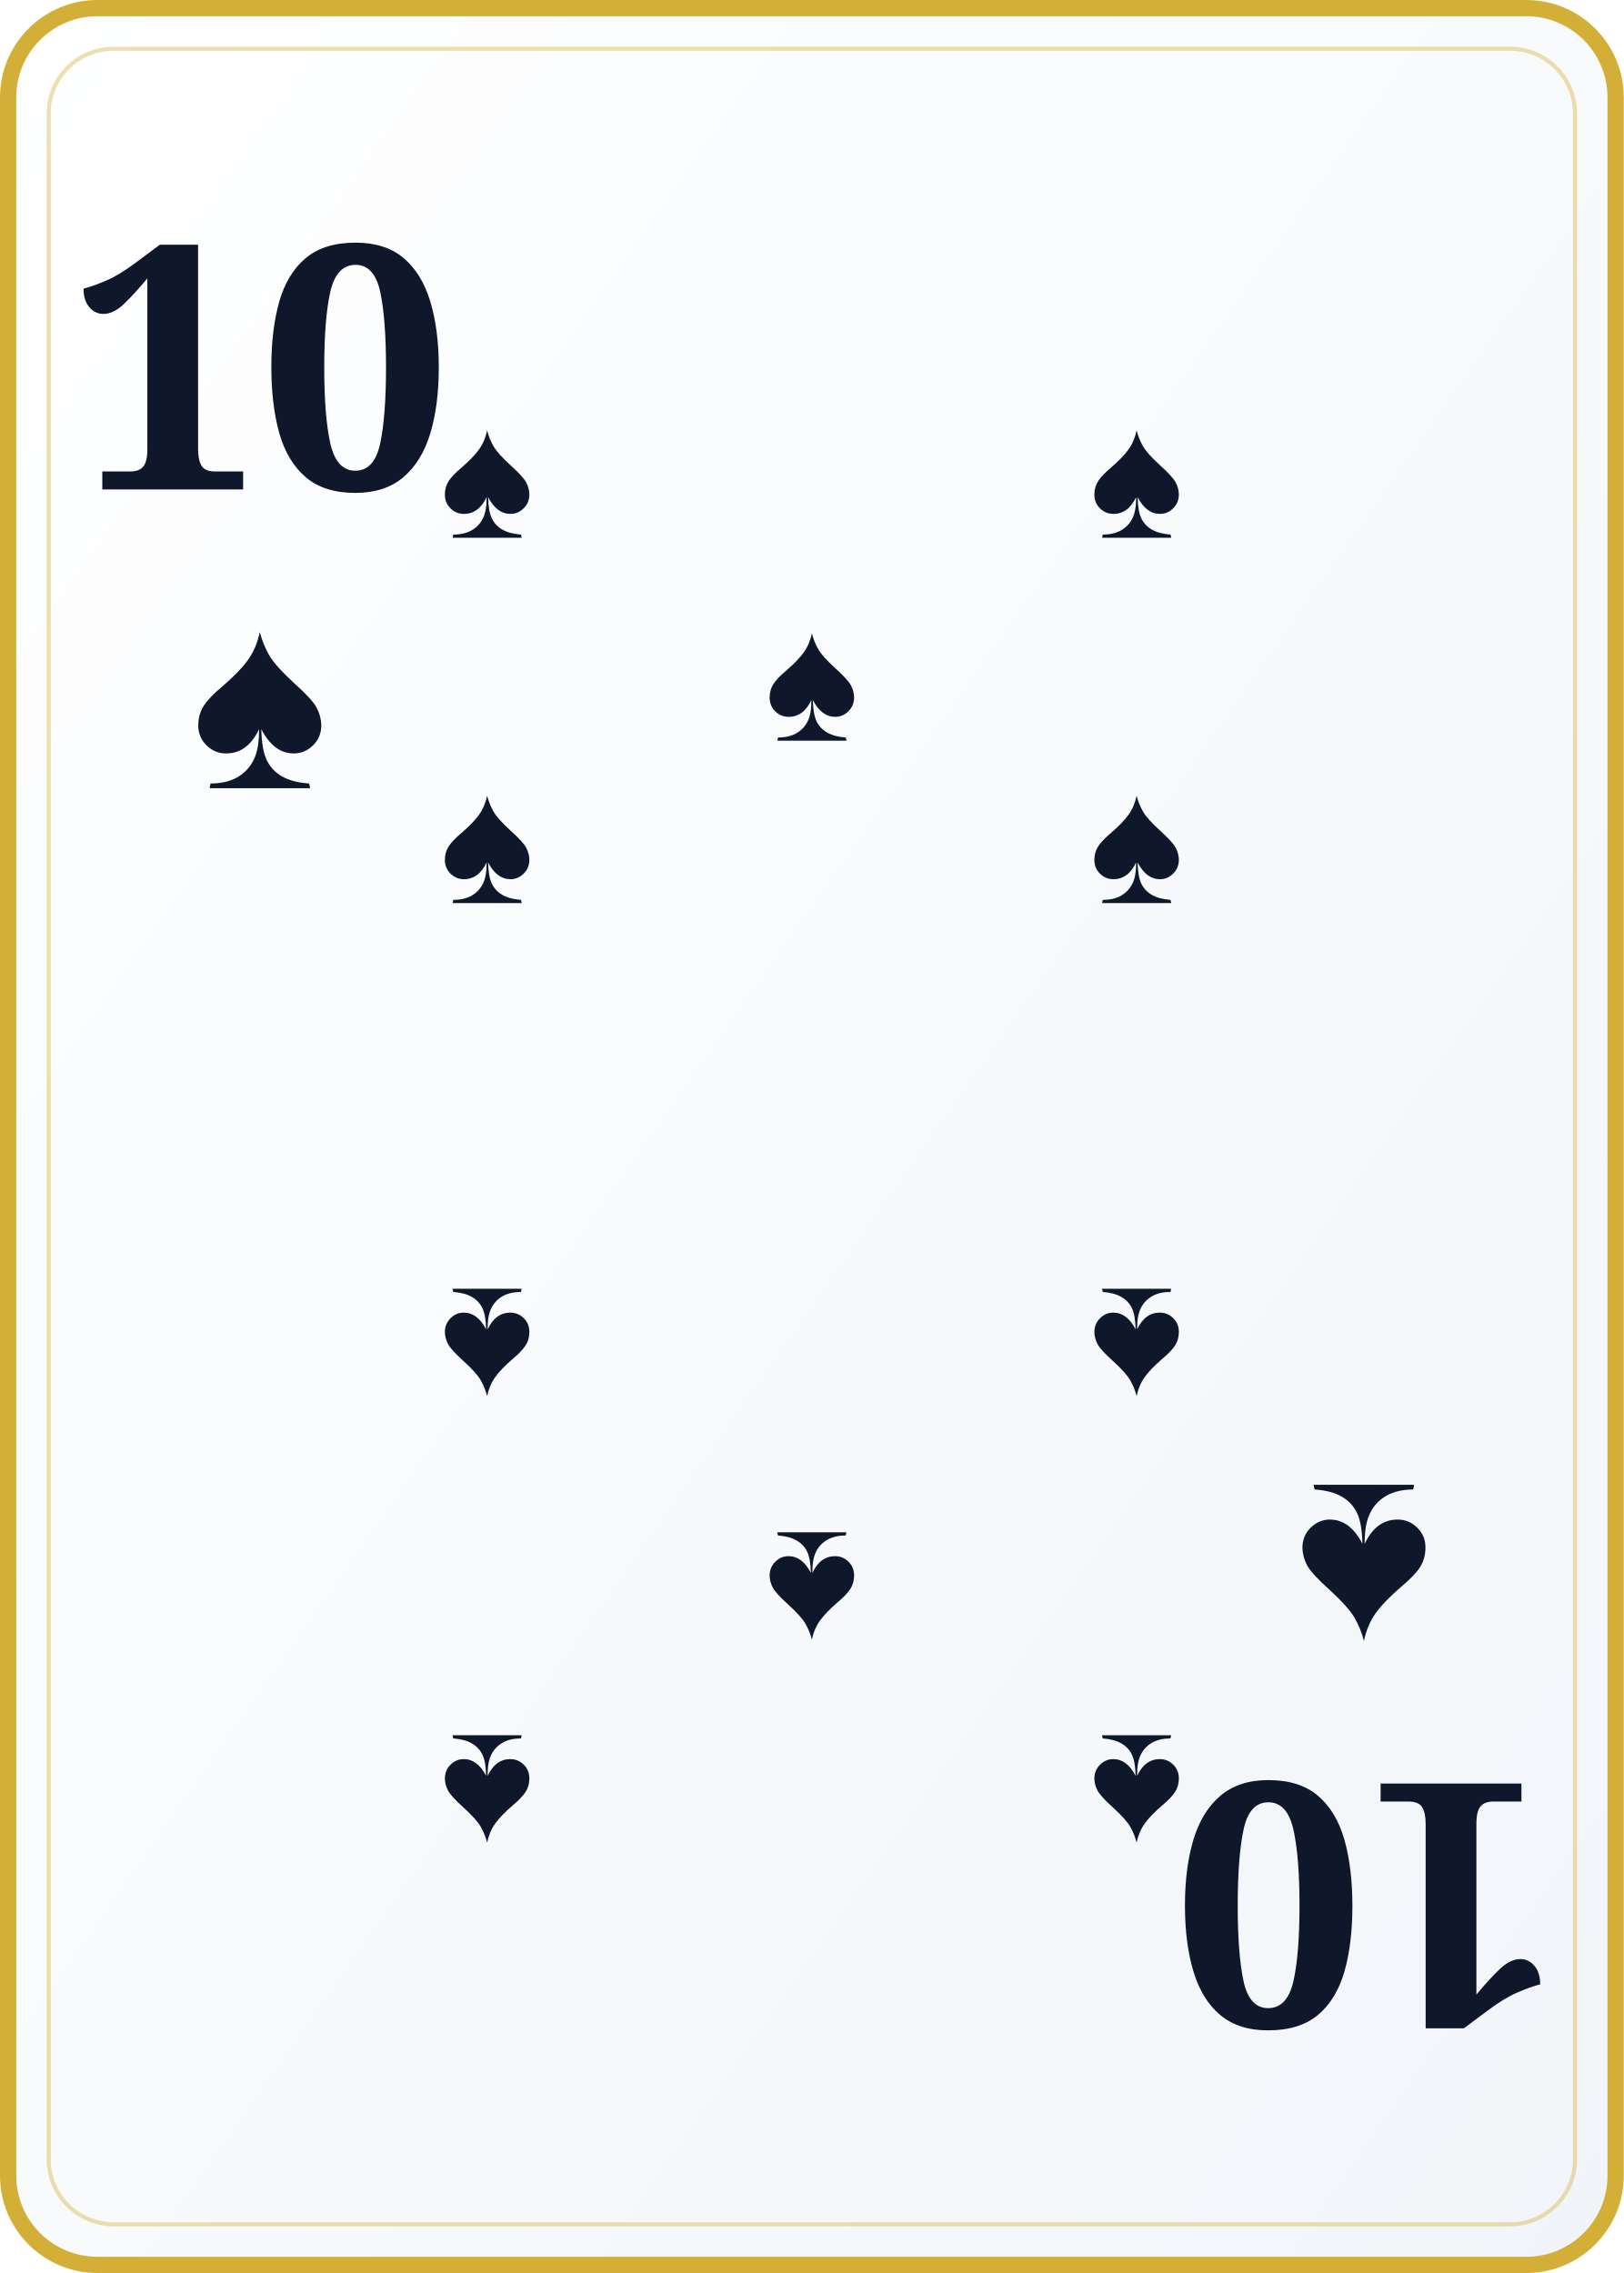
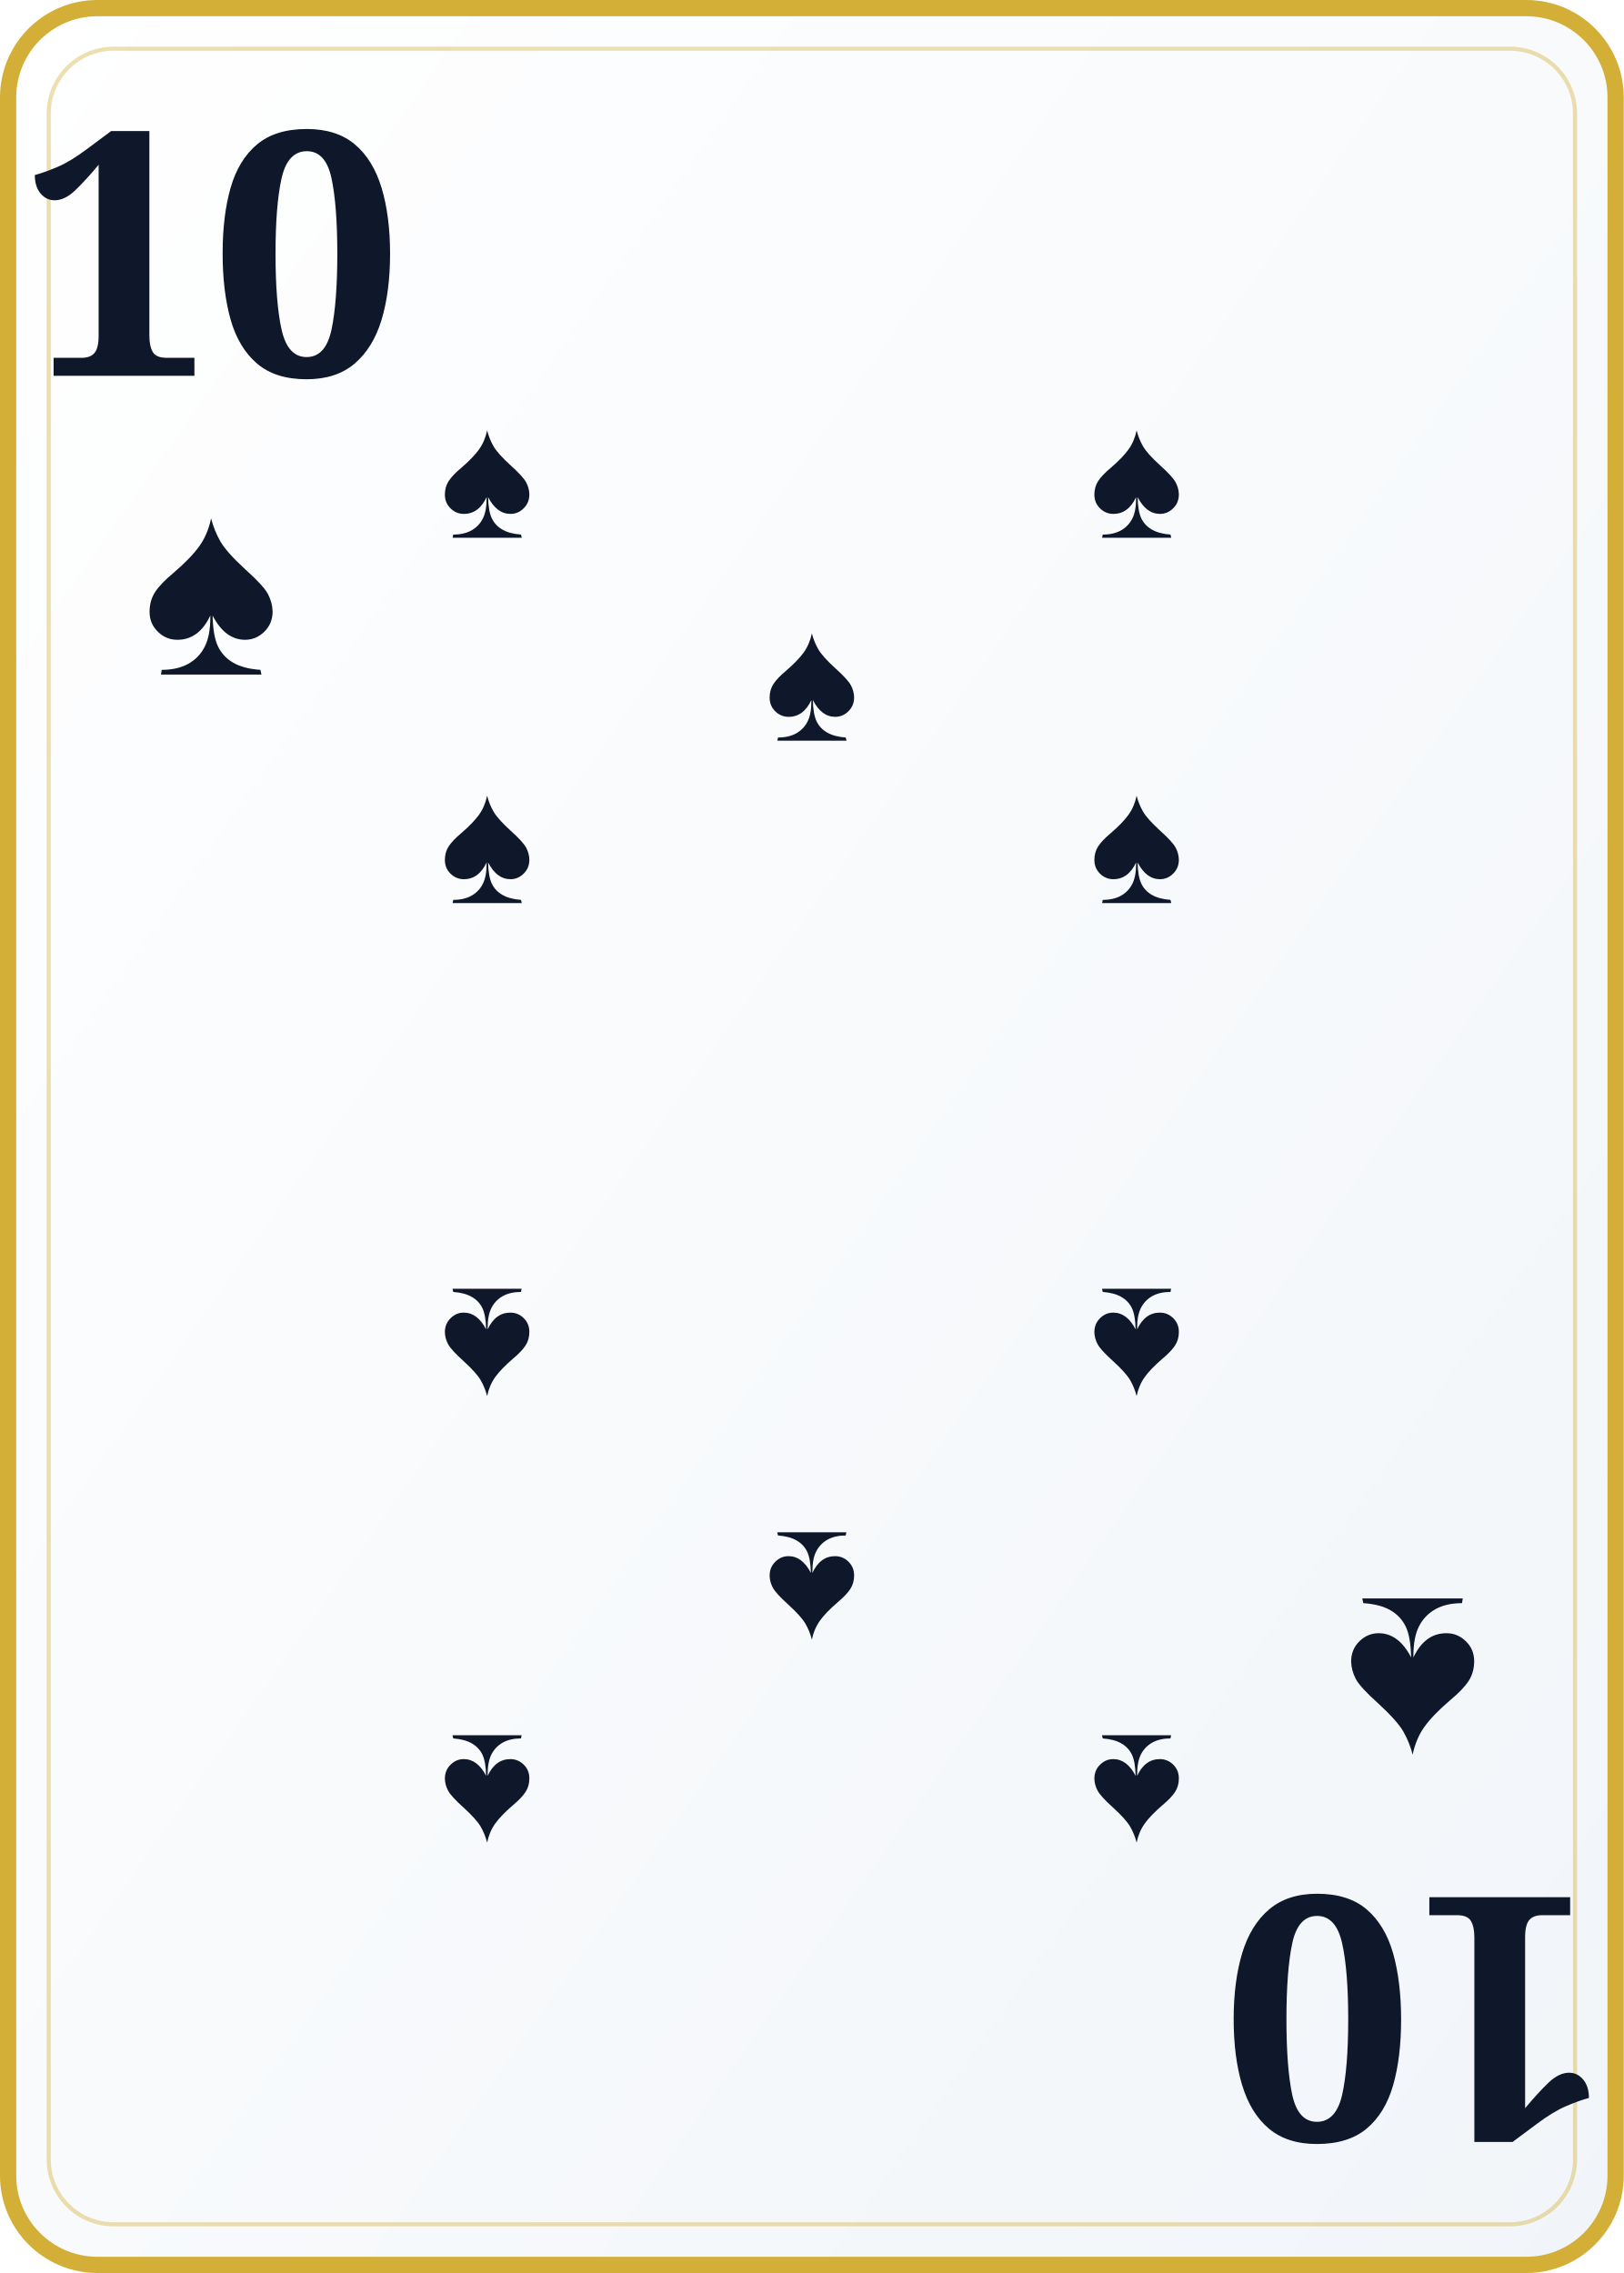
<svg xmlns="http://www.w3.org/2000/svg" viewBox="0 0 200 280" width="200" height="280">
  <defs>
    <linearGradient id="cardBg" x1="0%" y1="0%" x2="100%" y2="100%">
      <stop offset="0%" style="stop-color:#ffffff" />
      <stop offset="100%" style="stop-color:#f1f5f9" />
    </linearGradient>
  </defs>
  <rect width="200" height="280" rx="12" fill="url(#cardBg)" />
  <rect x="1" y="1" width="198" height="278" rx="11" fill="none" stroke="#d4af37" stroke-width="2" />
  <rect x="6" y="6" width="188" height="268" rx="8" fill="none" stroke="#d4af37" stroke-width="0.5" opacity="0.4" />
-   <text x="32" y="44" font-family="Georgia,serif" font-size="42" font-weight="900" fill="#0f172a" text-anchor="middle" dominant-baseline="central">10</text>
-   <text x="32" y="86" font-family="Arial,sans-serif" font-size="32" fill="#0f172a" text-anchor="middle" dominant-baseline="central">♠</text>
-   <text x="168" y="236" font-family="Georgia,serif" font-size="42" font-weight="900" fill="#0f172a" text-anchor="middle" dominant-baseline="central" transform="rotate(180,168,236)">10</text>
-   <text x="168" y="194" font-family="Arial,sans-serif" font-size="32" fill="#0f172a" text-anchor="middle" dominant-baseline="central" transform="rotate(180,168,194)">♠</text>
+   <text x="26" y="30" font-family="Georgia,serif" font-size="42" font-weight="900" fill="#0f172a" text-anchor="middle" dominant-baseline="central">10</text>
+   <text x="26" y="72" font-family="Arial,sans-serif" font-size="32" fill="#0f172a" text-anchor="middle" dominant-baseline="central">♠</text>
+   <text x="174" y="250" font-family="Georgia,serif" font-size="42" font-weight="900" fill="#0f172a" text-anchor="middle" dominant-baseline="central" transform="rotate(180,174,250)">10</text>
+   <text x="174" y="208" font-family="Arial,sans-serif" font-size="32" fill="#0f172a" text-anchor="middle" dominant-baseline="central" transform="rotate(180,174,208)">♠</text>
  <text x="60" y="60" font-family="Arial,sans-serif" font-size="22" fill="#0f172a" text-anchor="middle" dominant-baseline="middle">♠</text>
  <text x="140" y="60" font-family="Arial,sans-serif" font-size="22" fill="#0f172a" text-anchor="middle" dominant-baseline="middle">♠</text>
  <text x="60" y="105" font-family="Arial,sans-serif" font-size="22" fill="#0f172a" text-anchor="middle" dominant-baseline="middle">♠</text>
  <text x="140" y="105" font-family="Arial,sans-serif" font-size="22" fill="#0f172a" text-anchor="middle" dominant-baseline="middle">♠</text>
  <text x="100" y="85" font-family="Arial,sans-serif" font-size="22" fill="#0f172a" text-anchor="middle" dominant-baseline="middle">♠</text>
  <text x="60" y="165" font-family="Arial,sans-serif" font-size="22" fill="#0f172a" text-anchor="middle" dominant-baseline="middle" transform="rotate(180,60,165)">♠</text>
  <text x="140" y="165" font-family="Arial,sans-serif" font-size="22" fill="#0f172a" text-anchor="middle" dominant-baseline="middle" transform="rotate(180,140,165)">♠</text>
  <text x="100" y="195" font-family="Arial,sans-serif" font-size="22" fill="#0f172a" text-anchor="middle" dominant-baseline="middle" transform="rotate(180,100,195)">♠</text>
  <text x="60" y="220" font-family="Arial,sans-serif" font-size="22" fill="#0f172a" text-anchor="middle" dominant-baseline="middle" transform="rotate(180,60,220)">♠</text>
  <text x="140" y="220" font-family="Arial,sans-serif" font-size="22" fill="#0f172a" text-anchor="middle" dominant-baseline="middle" transform="rotate(180,140,220)">♠</text>
</svg>
